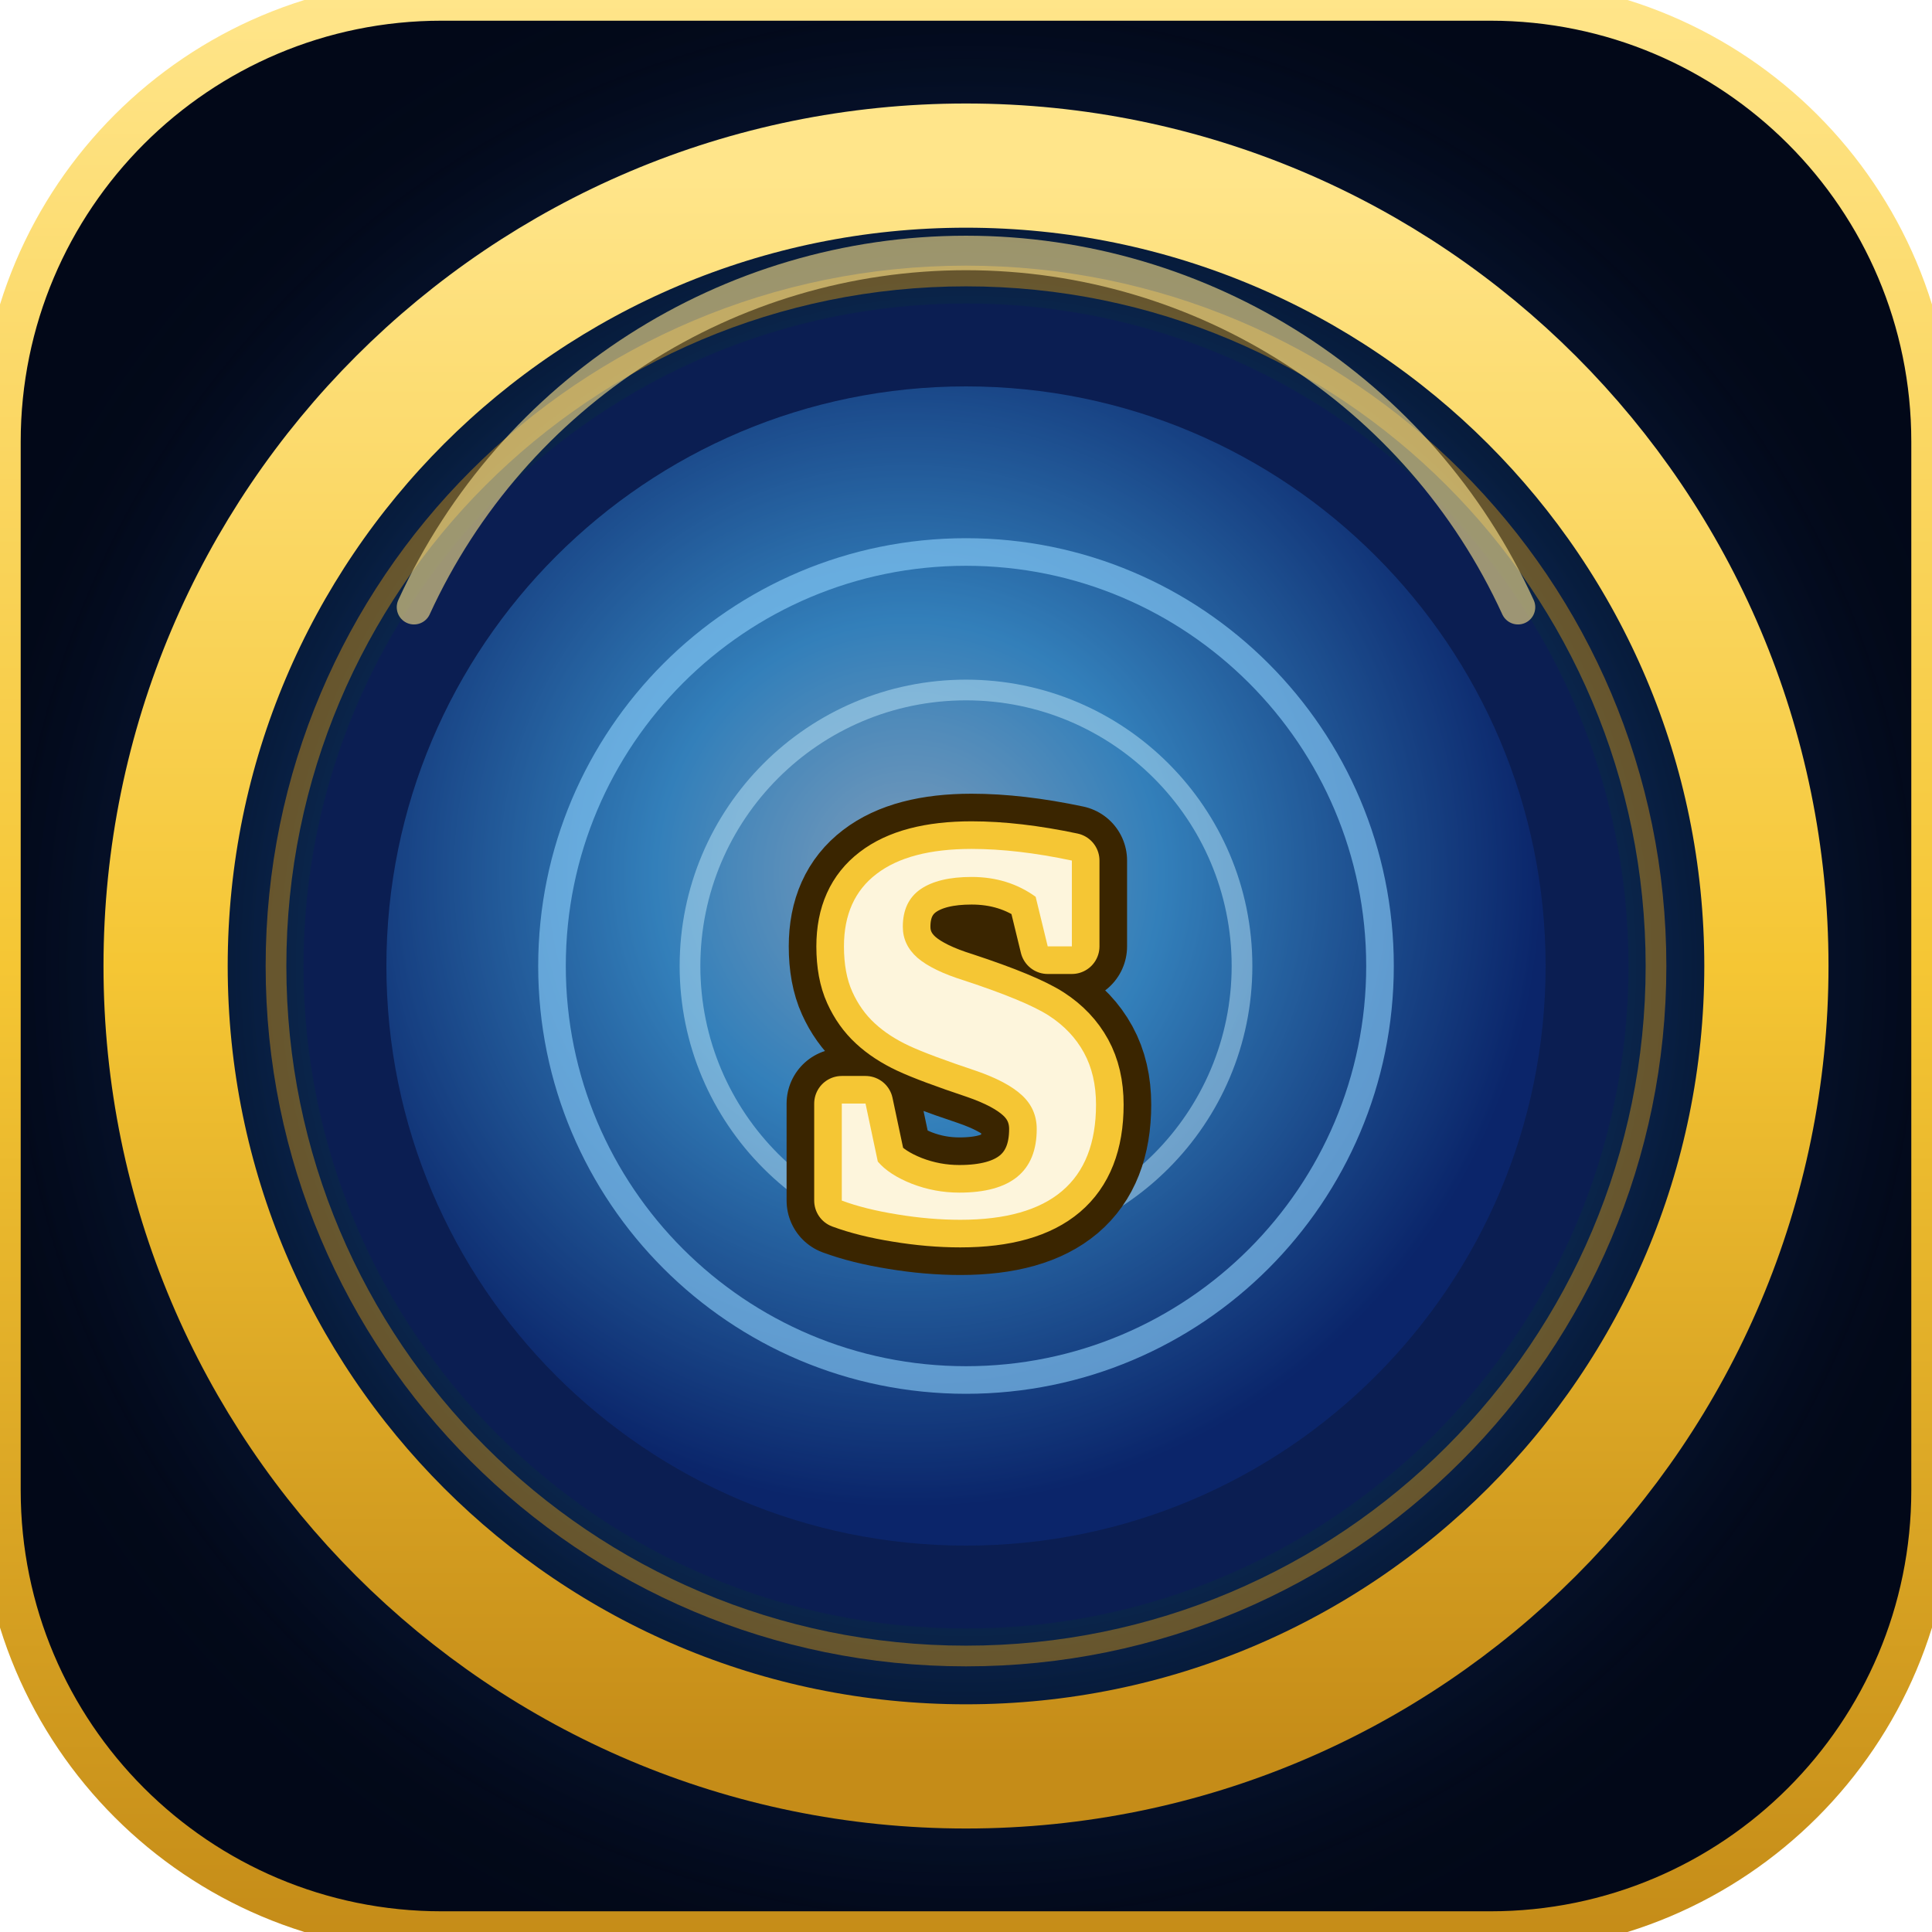
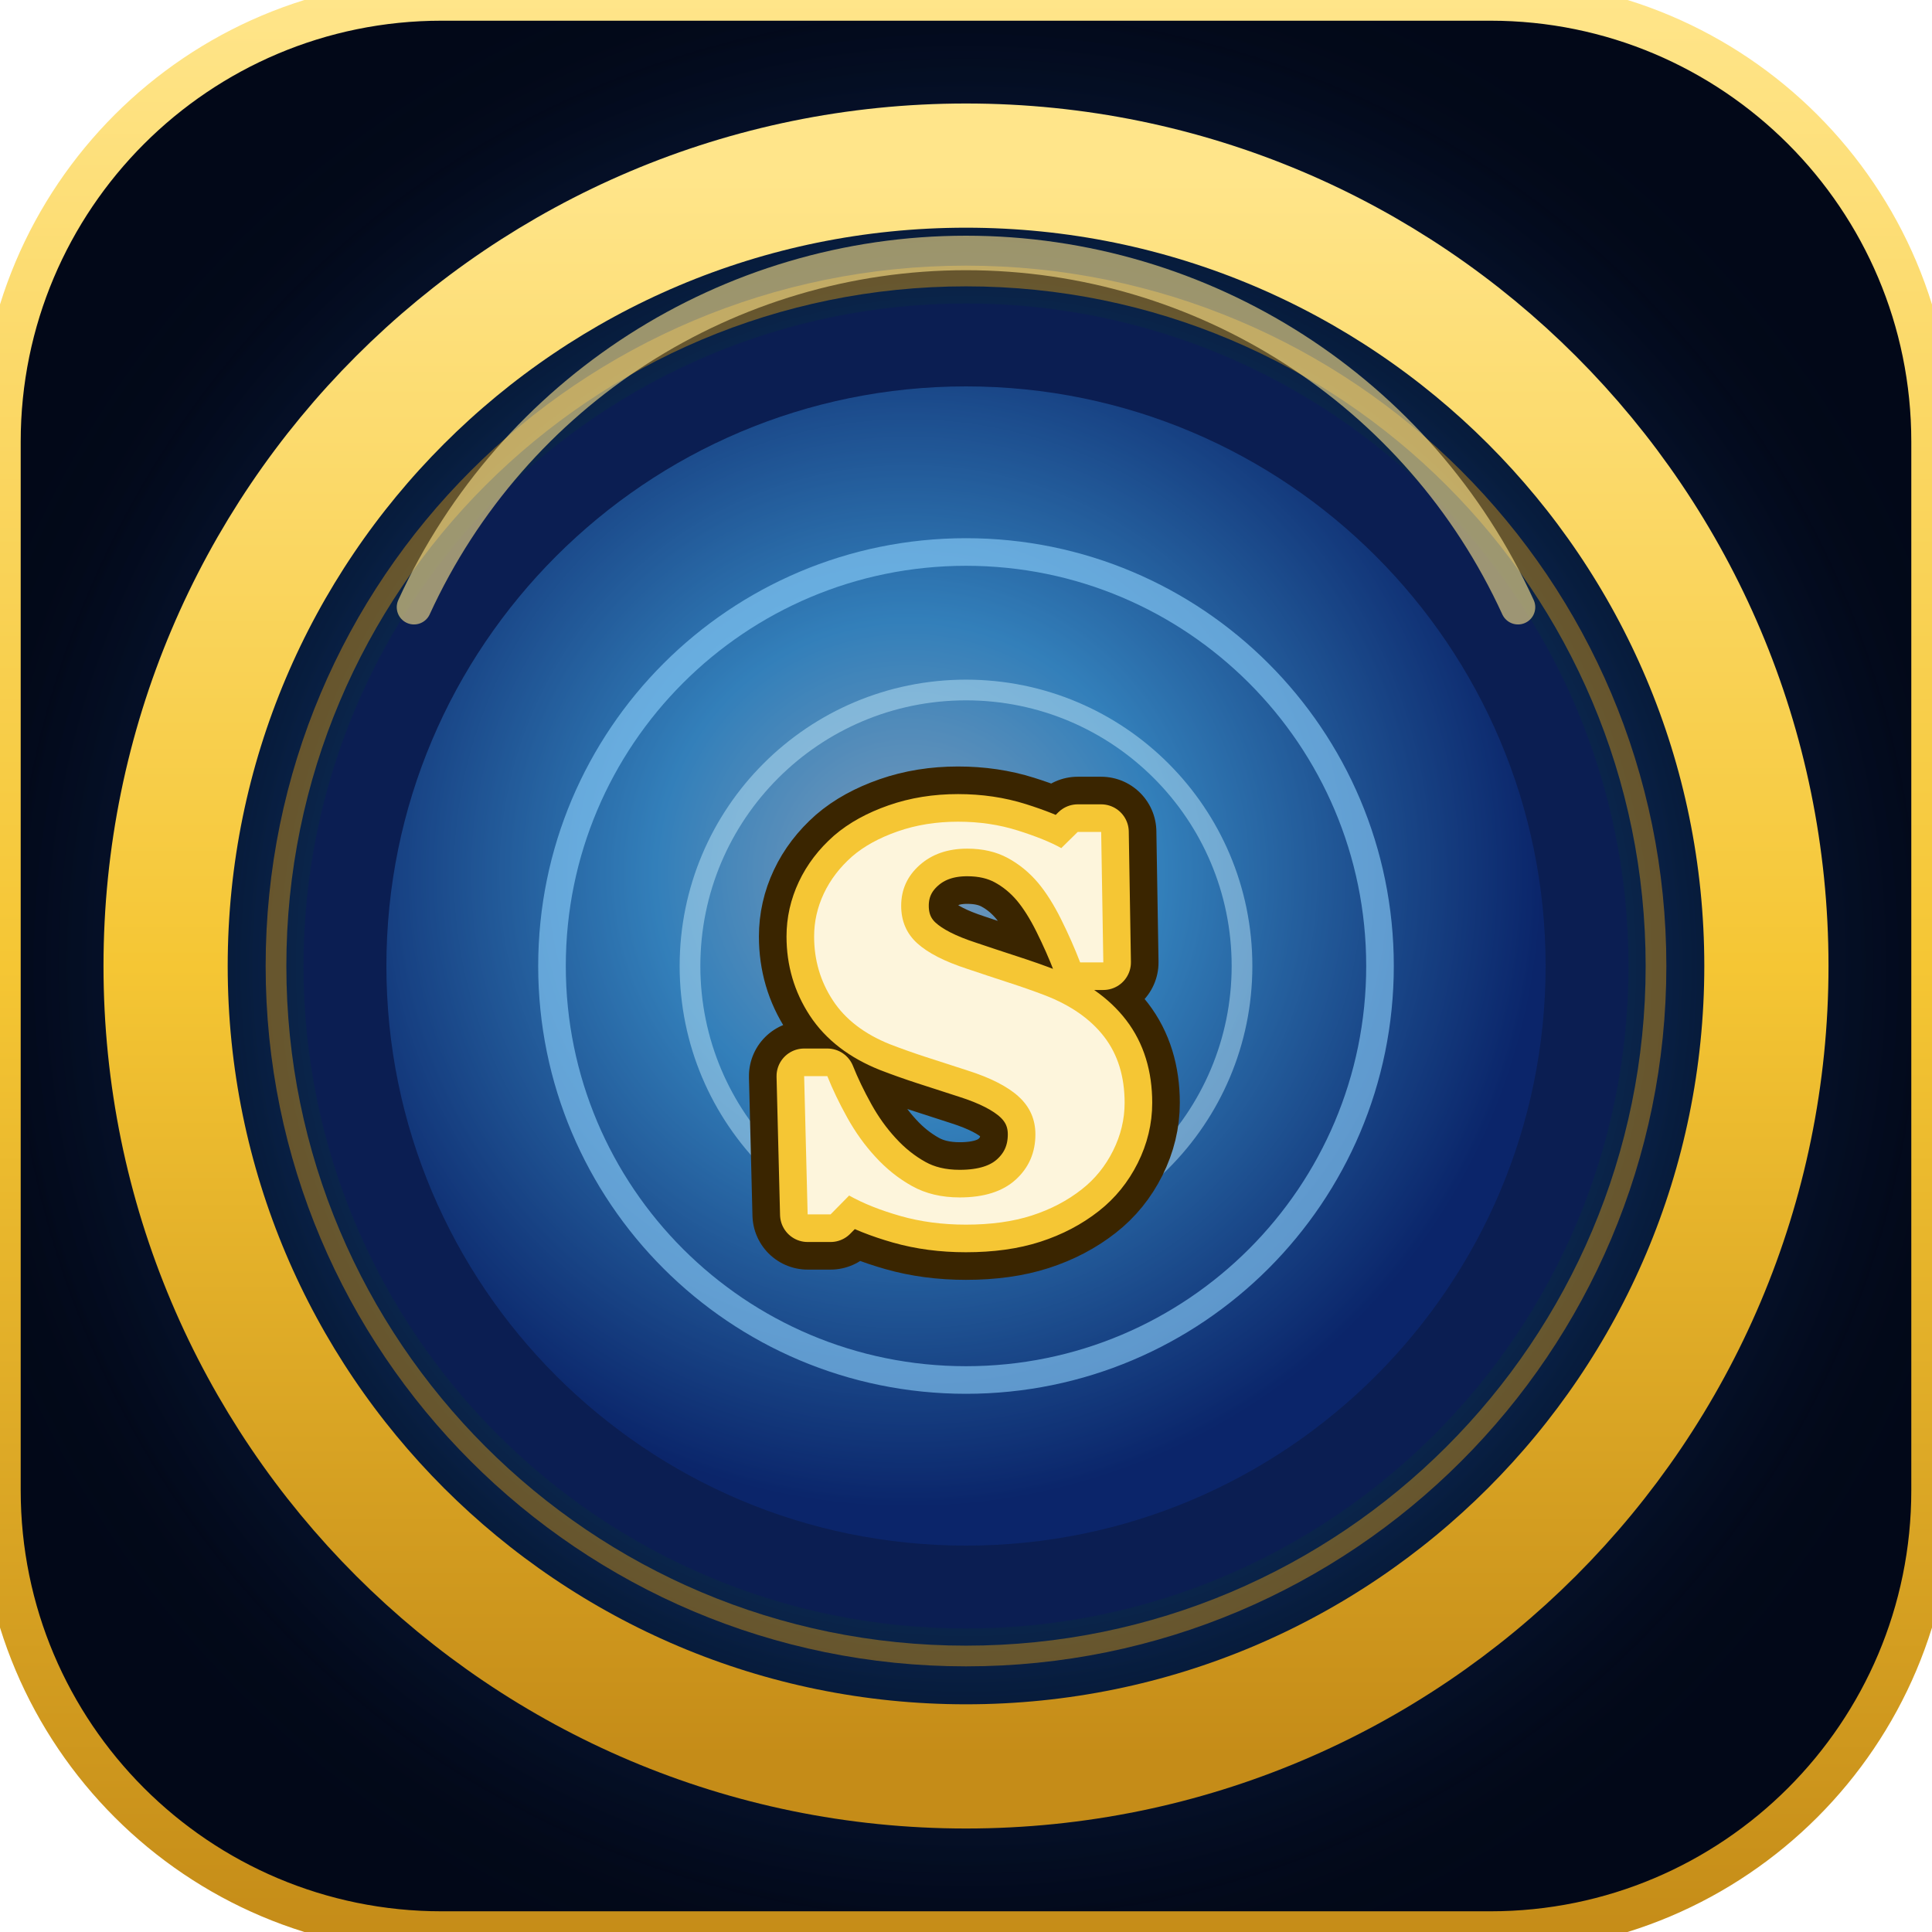
- <svg xmlns="http://www.w3.org/2000/svg" width="1024" height="1024" viewBox="0 0 140 140">
+ <svg xmlns="http://www.w3.org/2000/svg" width="1024" height="1024">
  <defs>
-     <radialGradient id="bg" cx="50%" cy="50%" r="50%">
-       <stop offset="0%" stop-color="#0b1e52" />
-       <stop offset="100%" stop-color="#020818" />
+     <linearGradient id="linearGradient1" x1="0" y1="0" x2="0" y2="1" gradientUnits="userSpaceOnUse" gradientTransform="matrix(116 0 0 116 12 12)">
+       <stop offset="0" stop-color="#ffe58a" />
+       <stop offset="0.5" stop-color="#f5c634" />
+       <stop offset="1" stop-color="#c58c18" />
+     </linearGradient>
+     <linearGradient id="gold" x1="0" y1="0" x2="0" y2="1" gradientUnits="userSpaceOnUse" gradientTransform="matrix(140 0 0 140 0 0)">
+       <stop offset="0" stop-color="#ffe58a" />
+       <stop offset="0.5" stop-color="#f5c634" />
+       <stop offset="1" stop-color="#c58c18" />
+     </linearGradient>
+     <radialGradient id="bg" cx="0.5" cy="0.5" r="0.5" fx="0.5" fy="0.5" gradientUnits="userSpaceOnUse" gradientTransform="matrix(140 0 0 140 0 0)">
+       <stop offset="0" stop-color="#0b1e52" />
+       <stop offset="1" stop-color="#020818" />
    </radialGradient>
-     <radialGradient id="pg" cx="50%" cy="50%" r="50%">
-       <stop offset="0%" stop-color="#6dceff" stop-opacity="0.9" />
-       <stop offset="60%" stop-color="#1a6fbf" stop-opacity="0.5" />
-       <stop offset="100%" stop-color="#020818" stop-opacity="0" />
+     <radialGradient id="pg" cx="0.5" cy="0.5" r="0.5" fx="0.5" fy="0.5" gradientUnits="userSpaceOnUse" gradientTransform="matrix(150 0 0 150 -5 -5)">
+       <stop offset="0" stop-color="#6dceff" stop-opacity="0.9" />
+       <stop offset="0.6" stop-color="#1a6fbf" stop-opacity="0.5" />
+       <stop offset="1" stop-color="#020818" stop-opacity="0" />
    </radialGradient>
-     <radialGradient id="pf" cx="45%" cy="42%" r="55%">
-       <stop offset="0%" stop-color="#c8f0ff" />
-       <stop offset="40%" stop-color="#4ec0ff" />
-       <stop offset="100%" stop-color="#0b2a7a" />
+     <radialGradient id="pf" cx="0.45" cy="0.42" r="0.55" fx="0.45" fy="0.42" gradientUnits="userSpaceOnUse" gradientTransform="matrix(84 0 0 84 28 28)">
+       <stop offset="0" stop-color="#c8f0ff" />
+       <stop offset="0.4" stop-color="#4ec0ff" />
+       <stop offset="1" stop-color="#0b2a7a" />
    </radialGradient>
-     <linearGradient id="gold" x1="0" y1="0" x2="0" y2="1">
-       <stop offset="0%" stop-color="#ffe58a" />
-       <stop offset="50%" stop-color="#f5c634" />
-       <stop offset="100%" stop-color="#c58c18" />
-     </linearGradient>
    <clipPath id="squircle">
-       <rect width="140" height="140" rx="32" />
+       <path fill="#000000" stroke="none" d="M 32 0 L 108 0 C 125.673 0 140 14.327 140 32 L 140 108 C 140 125.673 125.673 140 108 140 L 32 140 C 14.327 140 0 125.673 0 108 L 0 32 C 0 14.327 14.327 0 32 0 Z" />
    </clipPath>
  </defs>
-   <rect width="140" height="140" rx="32" fill="url(#bg)" />
-   <g clip-path="url(#squircle)">
-     <circle cx="70" cy="70" r="75" fill="url(#pg)" opacity="0.5" />
+   <g transform="matrix(7.314285 0 0 7.314285 0 0)">
+     <path fill="url(#bg)" stroke="none" d="M 32 0 L 108 0 C 125.673 0 140 14.327 140 32 L 140 108 C 140 125.673 125.673 140 108 140 L 32 140 C 14.327 140 0 125.673 0 108 L 0 32 C 0 14.327 14.327 0 32 0 Z" />
+     <g clip-path="url(#squircle)">
+       <g opacity="0.5">
+         <path fill="url(#pg)" stroke="none" d="M 145 70 C 145 111.421 111.421 145 70 145 C 28.579 145 -5 111.421 -5 70 C -5 28.579 28.579 -5 70 -5 C 111.421 -5 145 28.579 145 70 Z" />
+       </g>
+     </g>
+     <path fill="none" stroke="url(#linearGradient1)" stroke-width="9" d="M 128 70 C 128 102.033 102.033 128 70 128 C 37.967 128 12 102.033 12 70 C 12 37.967 37.967 12 70 12 C 102.033 12 128 37.967 128 70 Z" />
+     <g opacity="0.5">
+       <path fill="none" stroke="#c58c18" stroke-width="1.5" d="M 120 70 C 120 97.614 97.614 120 70 120 C 42.386 120 20 97.614 20 70 C 20 42.386 42.386 20 70 20 C 97.614 20 120 42.386 120 70 Z" />
+     </g>
+     <path fill="#0b1e52" stroke="none" d="M 118 70 C 118 96.51 96.51 118 70 118 C 43.49 118 22 96.51 22 70 C 22 43.49 43.49 22 70 22 C 96.51 22 118 43.49 118 70 Z" />
+     <g opacity="0.6">
+       <path fill="url(#pf)" stroke="none" d="M 112 70 C 112 93.196 93.196 112 70 112 C 46.804 112 28 93.196 28 70 C 28 46.804 46.804 28 70 28 C 93.196 28 112 46.804 112 70 Z" />
+     </g>
+     <g opacity="0.6">
+       <path fill="none" stroke="#8fd4ff" stroke-width="2" d="M 100 70 C 100 86.569 86.569 100 70 100 C 53.431 100 40 86.569 40 70 C 40 53.431 53.431 40 70 40 C 86.569 40 100 53.431 100 70 Z" />
+     </g>
+     <g opacity="0.45">
+       <path fill="none" stroke="#c8f0ff" stroke-width="1.5" d="M 90 70 C 90 81.046 81.046 90 70 90 C 58.954 90 50 81.046 50 70 C 50 58.954 58.954 50 70 50 C 81.046 50 90 58.954 90 70 Z" />
+     </g>
+     <g opacity="0.6">
+       <path fill="none" stroke="#ffe58a" stroke-width="2.5" stroke-linecap="round" d="M 30 44 C 37.168 28.359 52.795 18.33 70 18.33 C 87.205 18.33 102.832 28.359 110 44" />
+     </g>
+     <g>
+       <path fill="none" stroke="#3a2500" stroke-width="8" stroke-linejoin="round" d="M 69.99 88.742 Q 67.451 88.742 65.254 88.117 Q 63.057 87.492 61.533 86.633 L 60.186 88 L 58.525 88 L 58.271 77.98 L 59.951 77.98 Q 60.518 79.406 61.396 80.988 Q 62.275 82.57 63.428 83.82 Q 64.619 85.129 66.094 85.949 Q 67.568 86.77 69.541 86.77 Q 72.197 86.77 73.613 85.471 Q 75.029 84.172 75.029 82.199 Q 75.029 80.578 73.828 79.475 Q 72.627 78.371 70.107 77.57 Q 68.467 77.043 67.09 76.594 Q 65.713 76.145 64.502 75.676 Q 61.709 74.562 60.352 72.492 Q 58.994 70.422 58.994 67.863 Q 58.994 66.242 59.697 64.748 Q 60.4 63.254 61.748 62.062 Q 63.037 60.949 65.049 60.246 Q 67.061 59.543 69.424 59.543 Q 71.729 59.543 73.74 60.178 Q 75.752 60.812 76.904 61.457 L 78.096 60.285 L 79.795 60.285 L 79.951 69.738 L 78.271 69.738 Q 77.686 68.215 76.895 66.623 Q 76.104 65.031 75.225 63.977 Q 74.268 62.844 73.018 62.17 Q 71.768 61.496 70.088 61.496 Q 67.979 61.496 66.641 62.688 Q 65.303 63.879 65.303 65.637 Q 65.303 67.297 66.465 68.352 Q 67.627 69.406 70.088 70.207 Q 71.533 70.695 73.037 71.184 Q 74.541 71.672 75.713 72.121 Q 78.545 73.215 80.02 75.139 Q 81.494 77.062 81.494 79.914 Q 81.494 81.711 80.654 83.391 Q 79.814 85.07 78.389 86.184 Q 76.826 87.414 74.775 88.078 Q 72.725 88.742 69.99 88.742 Z" />
+     </g>
+     <g>
+       <path fill="none" stroke="#f5c634" stroke-width="4" stroke-linejoin="round" d="M 69.99 88.742 Q 67.451 88.742 65.254 88.117 Q 63.057 87.492 61.533 86.633 L 60.186 88 L 58.525 88 L 58.271 77.98 L 59.951 77.98 Q 60.518 79.406 61.396 80.988 Q 62.275 82.57 63.428 83.82 Q 64.619 85.129 66.094 85.949 Q 67.568 86.77 69.541 86.77 Q 72.197 86.77 73.613 85.471 Q 75.029 84.172 75.029 82.199 Q 75.029 80.578 73.828 79.475 Q 72.627 78.371 70.107 77.57 Q 68.467 77.043 67.09 76.594 Q 65.713 76.145 64.502 75.676 Q 61.709 74.562 60.352 72.492 Q 58.994 70.422 58.994 67.863 Q 58.994 66.242 59.697 64.748 Q 60.4 63.254 61.748 62.062 Q 63.037 60.949 65.049 60.246 Q 67.061 59.543 69.424 59.543 Q 71.729 59.543 73.74 60.178 Q 75.752 60.812 76.904 61.457 L 78.096 60.285 L 79.795 60.285 L 79.951 69.738 L 78.271 69.738 Q 77.686 68.215 76.895 66.623 Q 76.104 65.031 75.225 63.977 Q 74.268 62.844 73.018 62.17 Q 71.768 61.496 70.088 61.496 Q 67.979 61.496 66.641 62.688 Q 65.303 63.879 65.303 65.637 Q 65.303 67.297 66.465 68.352 Q 67.627 69.406 70.088 70.207 Q 71.533 70.695 73.037 71.184 Q 74.541 71.672 75.713 72.121 Q 78.545 73.215 80.02 75.139 Q 81.494 77.062 81.494 79.914 Q 81.494 81.711 80.654 83.391 Q 79.814 85.07 78.389 86.184 Q 76.826 87.414 74.775 88.078 Q 72.725 88.742 69.99 88.742 Z" />
+     </g>
+     <g>
+       <path fill="#fdf5dc" stroke="none" d="M 69.99 88.742 Q 67.451 88.742 65.254 88.117 Q 63.057 87.492 61.533 86.633 L 60.186 88 L 58.525 88 L 58.271 77.98 L 59.951 77.98 Q 60.518 79.406 61.396 80.988 Q 62.275 82.57 63.428 83.82 Q 64.619 85.129 66.094 85.949 Q 67.568 86.77 69.541 86.77 Q 72.197 86.77 73.613 85.471 Q 75.029 84.172 75.029 82.199 Q 75.029 80.578 73.828 79.475 Q 72.627 78.371 70.107 77.57 Q 68.467 77.043 67.09 76.594 Q 65.713 76.145 64.502 75.676 Q 61.709 74.562 60.352 72.492 Q 58.994 70.422 58.994 67.863 Q 58.994 66.242 59.697 64.748 Q 60.4 63.254 61.748 62.062 Q 63.037 60.949 65.049 60.246 Q 67.061 59.543 69.424 59.543 Q 71.729 59.543 73.74 60.178 Q 75.752 60.812 76.904 61.457 L 78.096 60.285 L 79.795 60.285 L 79.951 69.738 L 78.271 69.738 Q 77.686 68.215 76.895 66.623 Q 76.104 65.031 75.225 63.977 Q 74.268 62.844 73.018 62.17 Q 71.768 61.496 70.088 61.496 Q 67.979 61.496 66.641 62.688 Q 65.303 63.879 65.303 65.637 Q 65.303 67.297 66.465 68.352 Q 67.627 69.406 70.088 70.207 Q 71.533 70.695 73.037 71.184 Q 74.541 71.672 75.713 72.121 Q 78.545 73.215 80.02 75.139 Q 81.494 77.062 81.494 79.914 Q 81.494 81.711 80.654 83.391 Q 79.814 85.07 78.389 86.184 Q 76.826 87.414 74.775 88.078 Q 72.725 88.742 69.99 88.742 Z" />
+     </g>
+     <path fill="none" stroke="url(#gold)" stroke-width="3" d="M 32 0 L 108 0 C 125.673 0 140 14.327 140 32 L 140 108 C 140 125.673 125.673 140 108 140 L 32 140 C 14.327 140 0 125.673 0 108 L 0 32 C 0 14.327 14.327 0 32 0 Z" />
  </g>
-   <circle cx="70" cy="70" r="58" fill="none" stroke="url(#gold)" stroke-width="9" />
-   <circle cx="70" cy="70" r="50" fill="none" stroke="#c58c18" stroke-width="1.5" opacity="0.5" />
-   <circle cx="70" cy="70" r="48" fill="#0b1e52" />
-   <circle cx="70" cy="70" r="42" fill="url(#pf)" opacity="0.6" />
-   <circle cx="70" cy="70" r="30" fill="none" stroke="#8fd4ff" stroke-width="2" opacity="0.6" />
-   <circle cx="70" cy="70" r="20" fill="none" stroke="#c8f0ff" stroke-width="1.5" opacity="0.45" />
-   <path d="M30,44 A44,44 0 0,1 110,44" fill="none" stroke="#ffe58a" stroke-width="2.5" stroke-linecap="round" opacity="0.6" />
-   <text x="70" y="88" text-anchor="middle" font-family="Georgia, 'Times New Roman', serif" font-size="40" font-weight="700" fill="none" stroke="#3a2500" stroke-width="8" stroke-linejoin="round">S</text>
-   <text x="70" y="88" text-anchor="middle" font-family="Georgia, 'Times New Roman', serif" font-size="40" font-weight="700" fill="none" stroke="#f5c634" stroke-width="4" stroke-linejoin="round">S</text>
-   <text x="70" y="88" text-anchor="middle" font-family="Georgia, 'Times New Roman', serif" font-size="40" font-weight="700" fill="#fdf5dc">S</text>
-   <rect width="140" height="140" rx="32" fill="none" stroke="url(#gold)" stroke-width="3" />
</svg>
